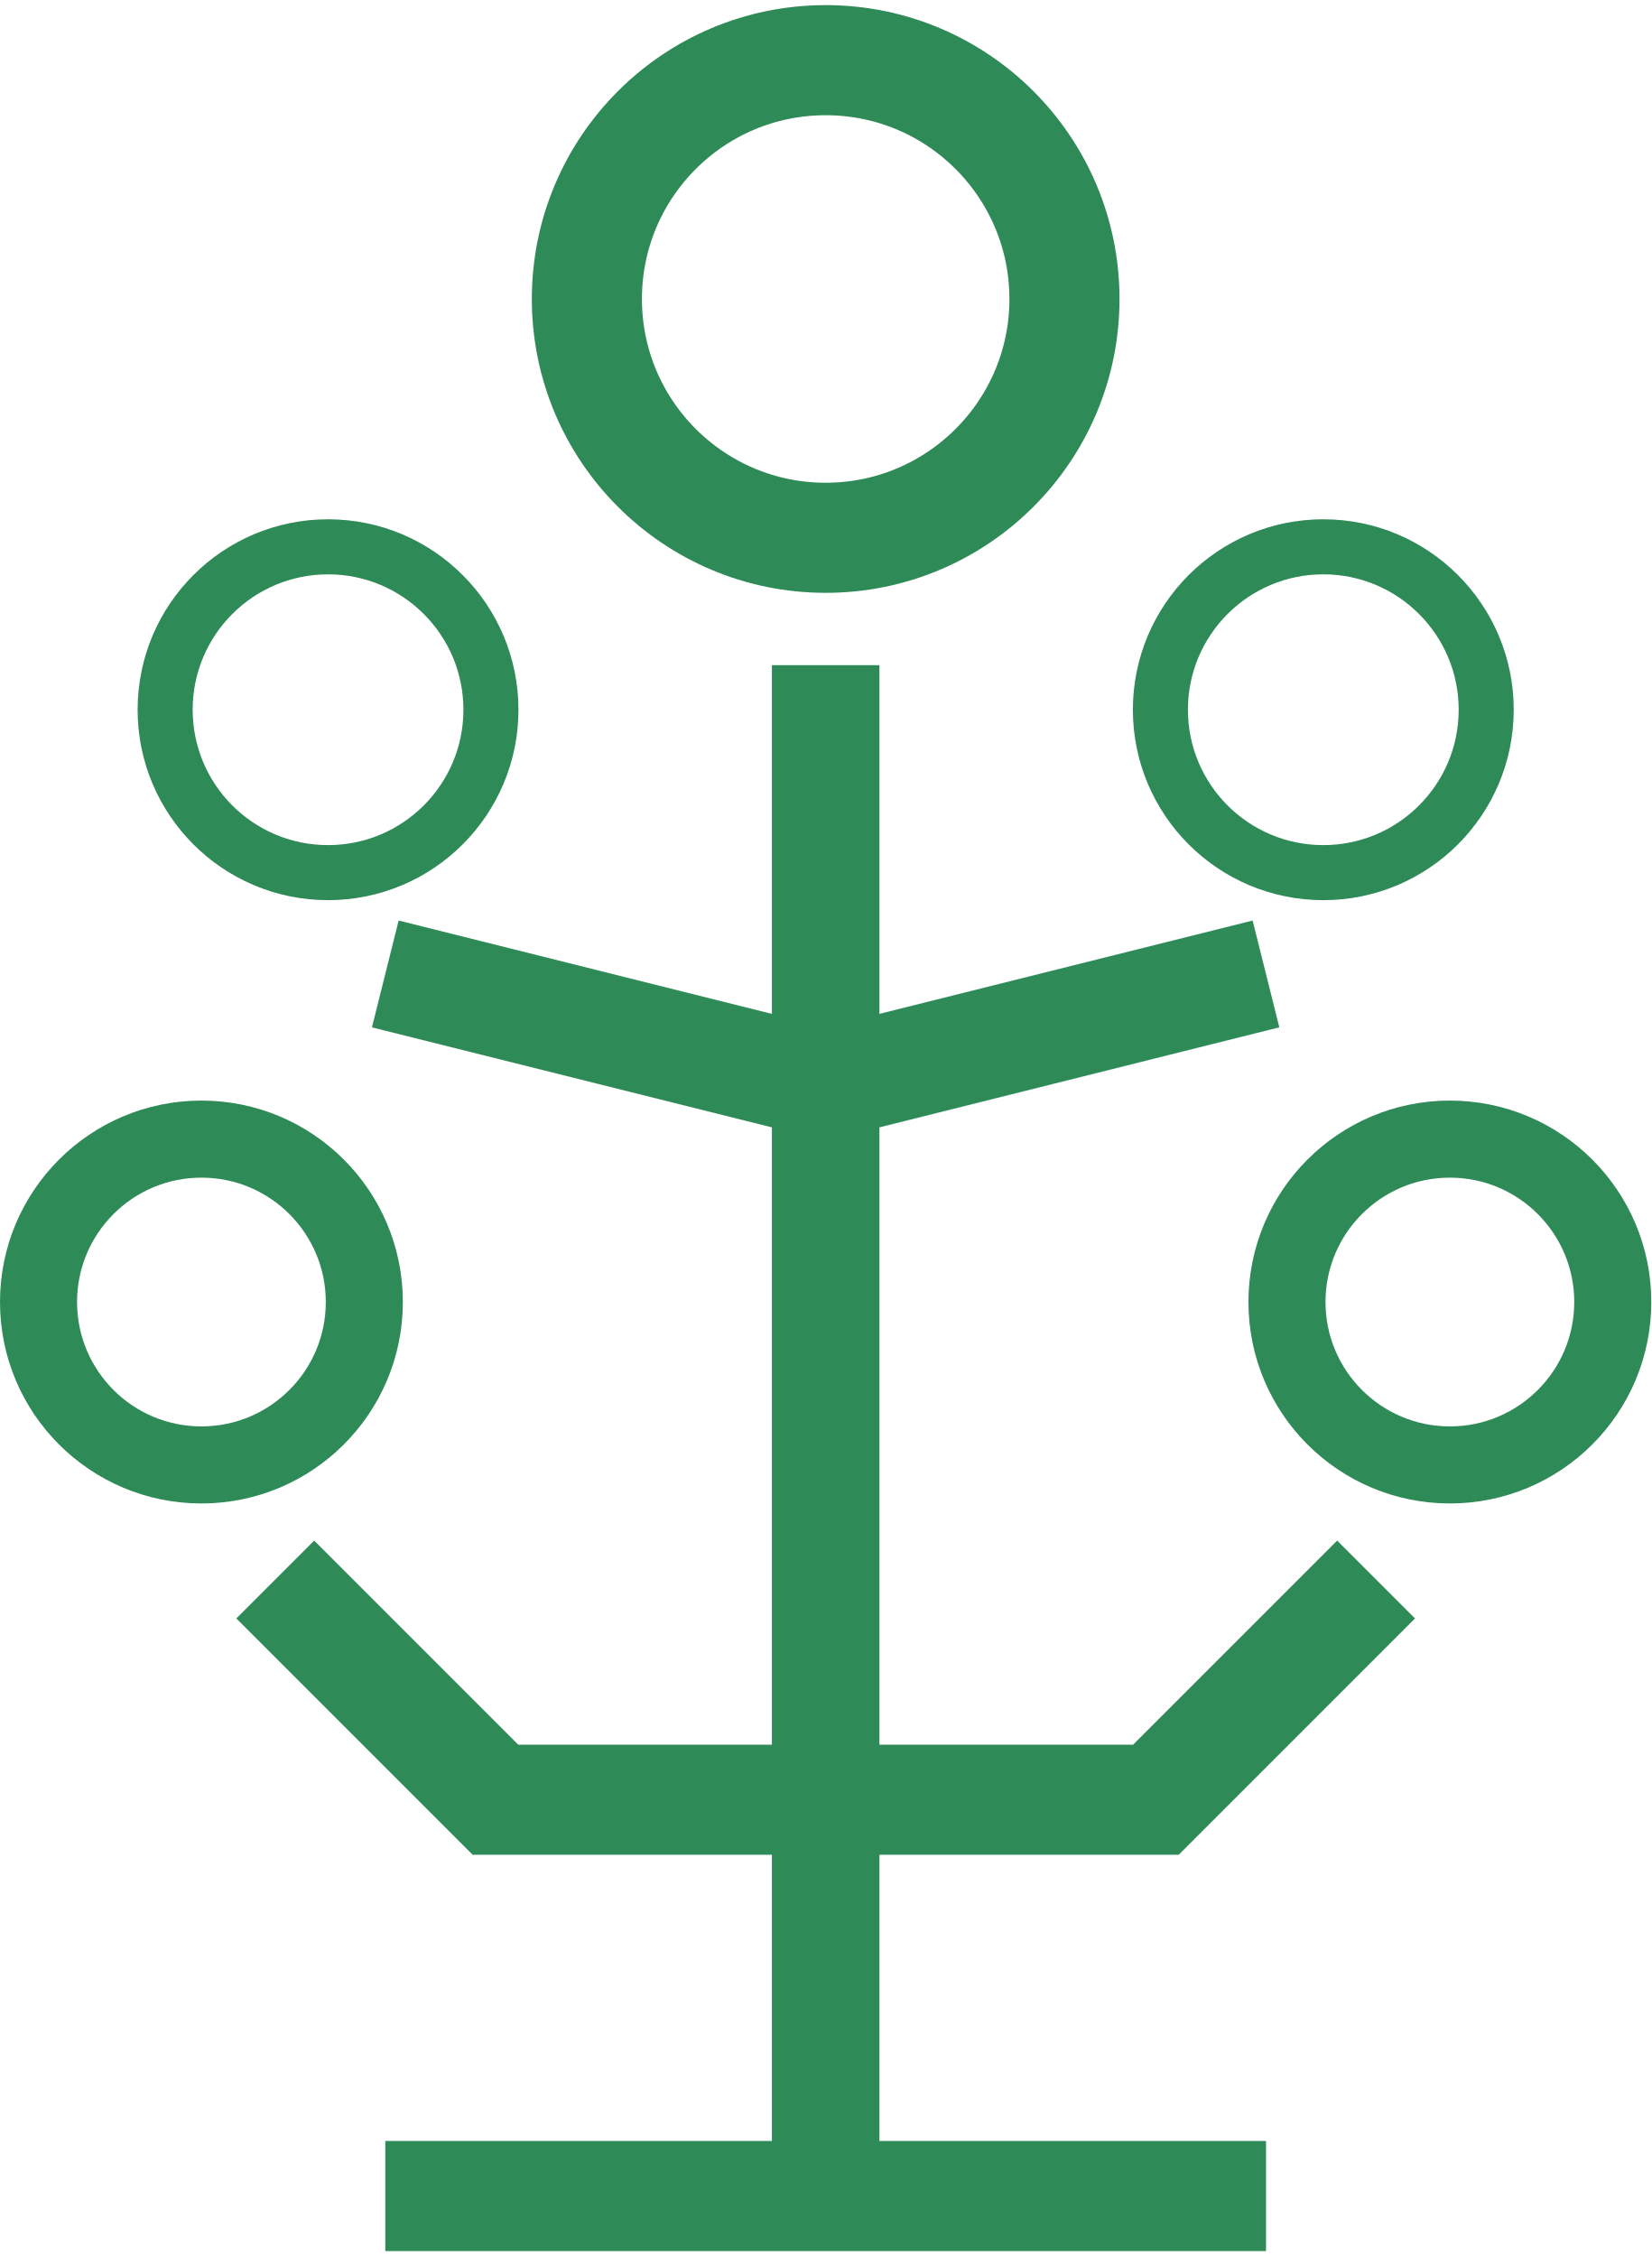
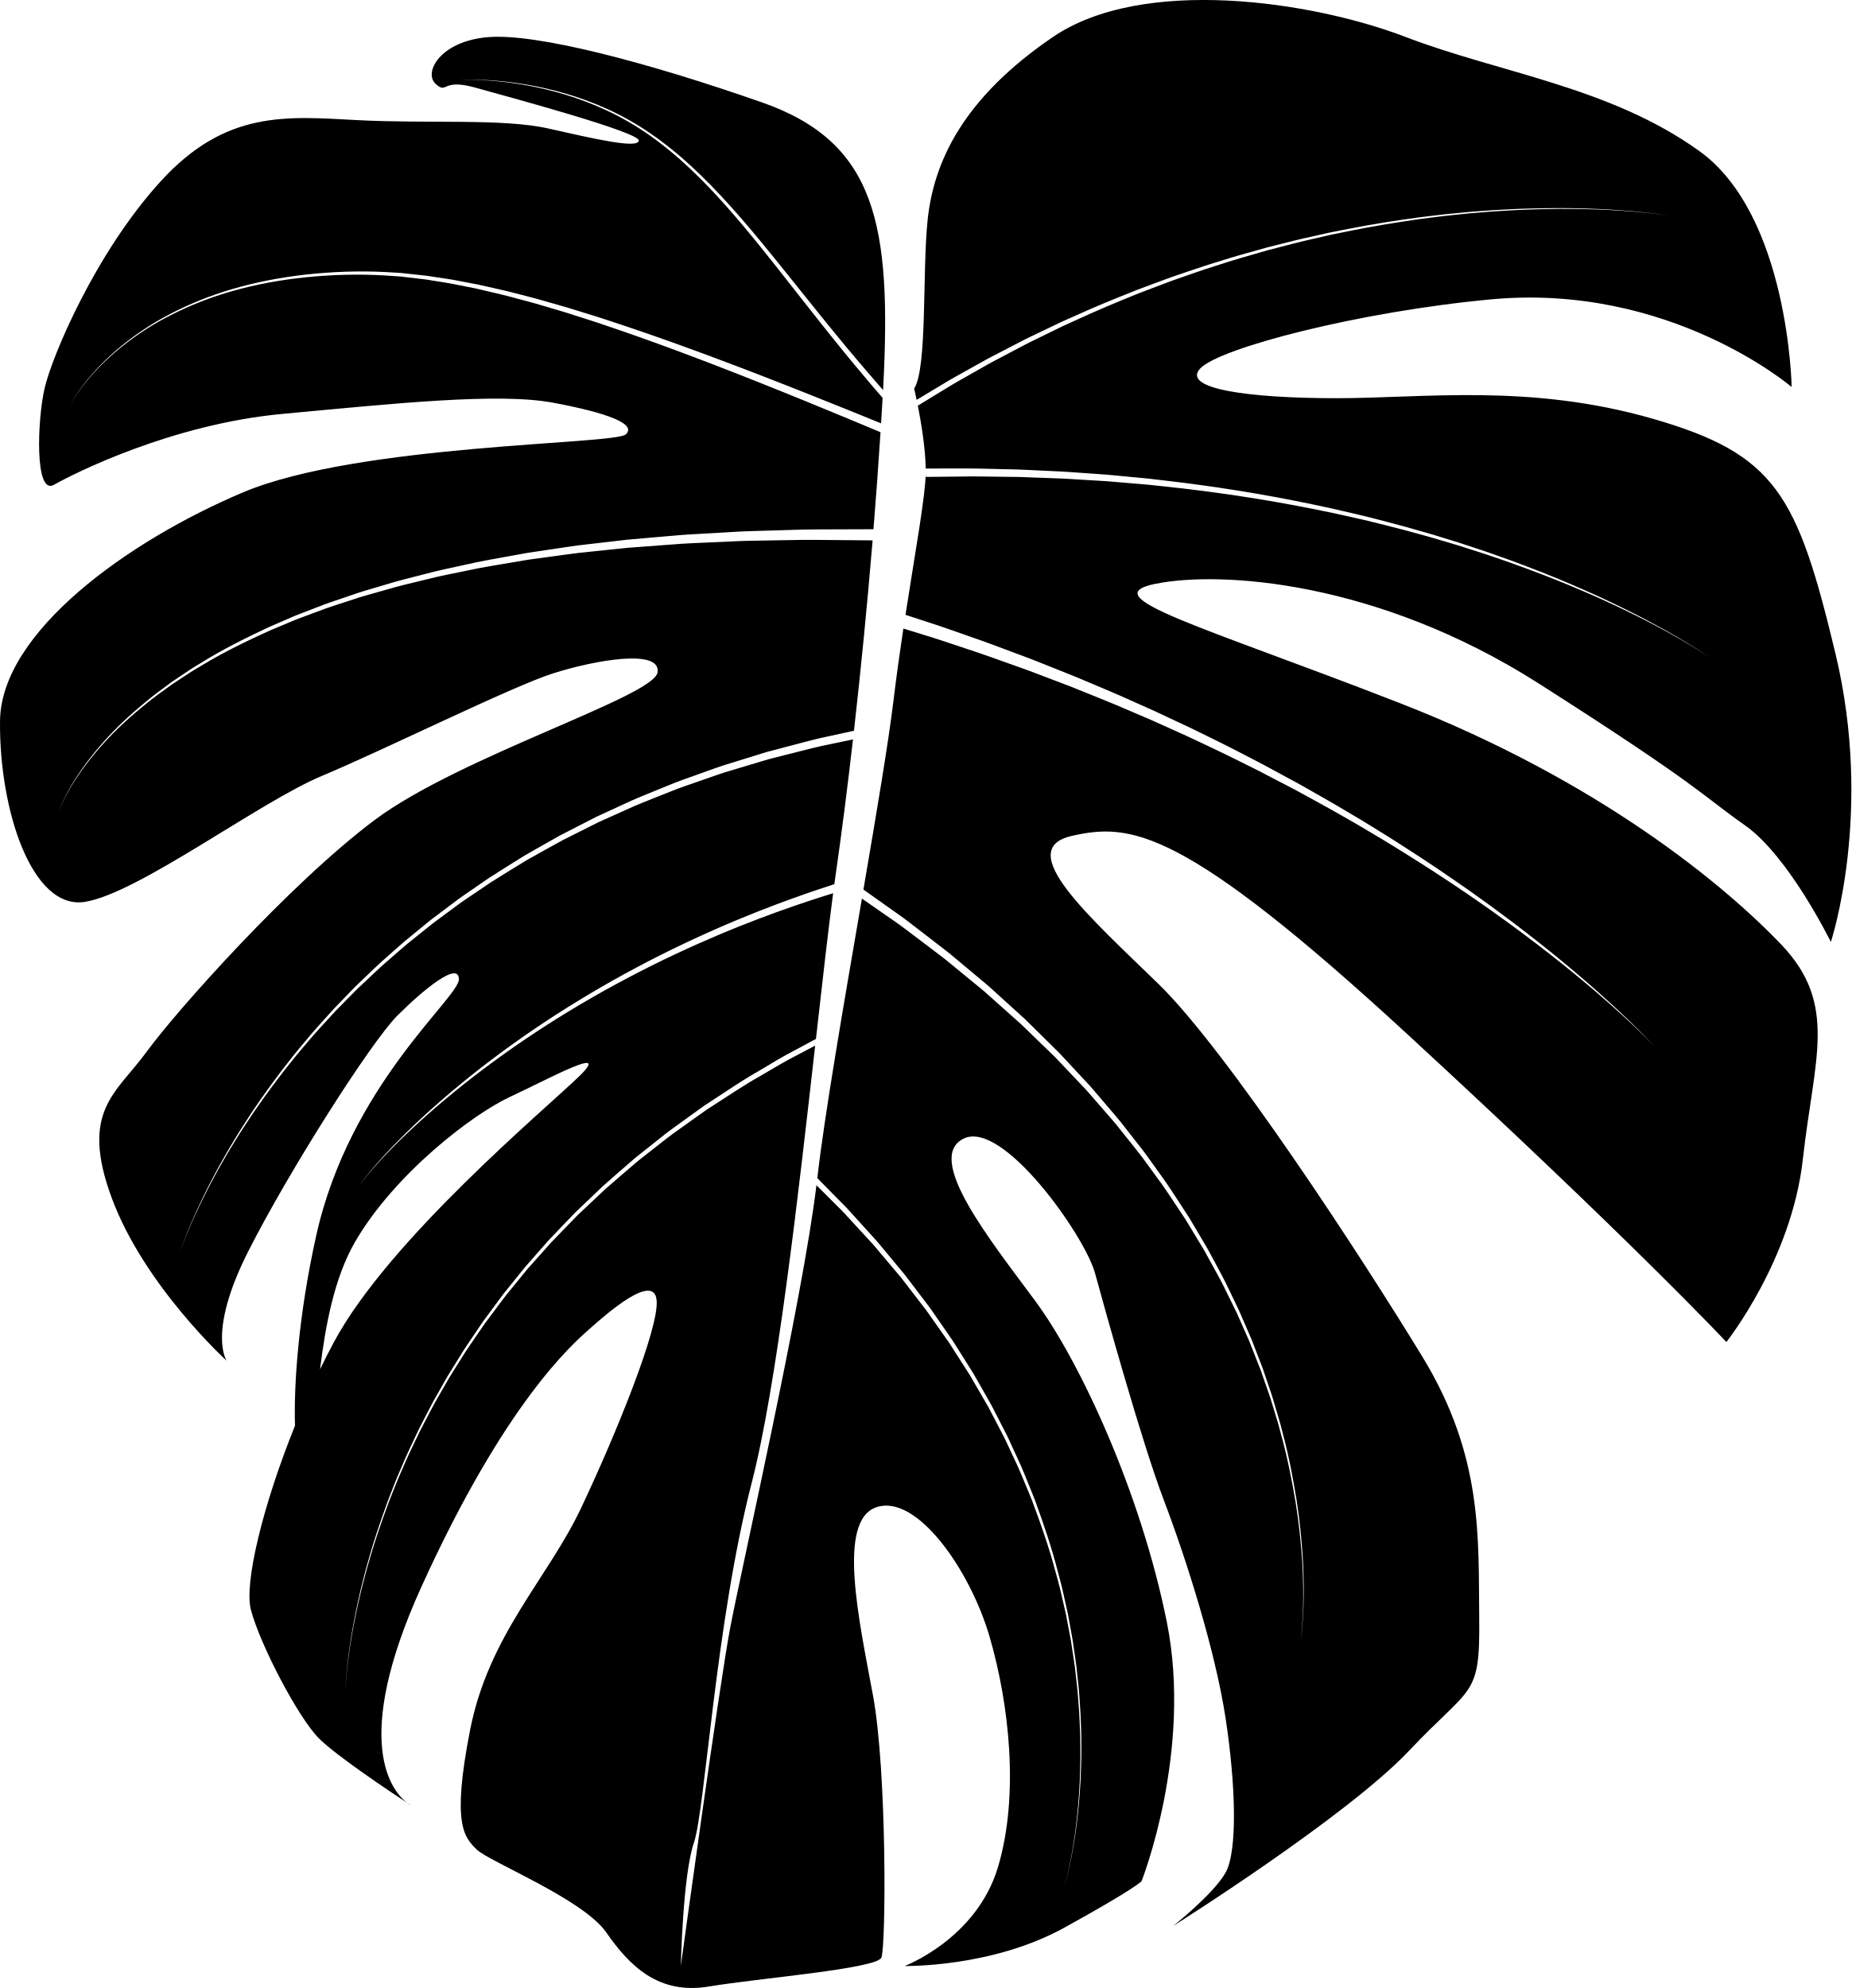
- <svg xmlns="http://www.w3.org/2000/svg" width="150" height="205" version="1.1" viewBox="0 0 39.688 54.24">
-   <g fill="none" stroke="#2e8b57">
+ <svg xmlns="http://www.w3.org/2000/svg" id="Layer_2" data-name="Layer 2" viewBox="0 0 957.67 1028.33">
+   <g id="_Layer_" data-name="&amp;lt;Layer&amp;gt;">
    <g>
-       <circle cx="34.846" cy="31.29" r="3.915" stroke-width="1.852" />
-       <circle cx="4.841" cy="31.29" r="3.915" stroke-width="1.852" />
-       <path d="m9.26 52.775h21.167" stroke-width="2.646" />
+       <path d="M210.5,932.5c1.37,1.07,2.27,1.49,2.27,1.49,0,0-.84-.54-2.27-1.49Z" />
+       <path d="M597.76,301.99c32.81-6.75,114.34-1.93,198.29,51.62,83.95,53.55,83.95,57.41,106.62,73.33,22.67,15.92,44.38,60.31,44.38,60.31,0,0,22.19-66.58,2.41-149.08-19.78-82.5-30.88-103.24-94.56-121.58-63.68-18.33-118.2-10.61-163.55-10.61s-80.57-4.82-70.44-15.44c10.13-10.61,82.22-29.38,150.52-35.7,92.51-8.56,155.35,45.35,155.35,45.35,0,0-1.45-88.77-47.76-122.06-46.31-33.29-103.25-40.36-151.97-59.02-48.73-18.66-136.05-31.52-182.36,0-46.31,31.52-61.7,64.33-64.86,94.72-2.82,27.13-.06,76.53-6.98,87.17h.03s.53,2.24,1.27,5.84c2.4-1.44,6.88-4.14,13.1-7.87,4.76-2.97,10.81-6.18,17.63-10.03,1.71-.96,3.48-1.94,5.29-2.96,1.82-1.01,3.74-1.96,5.68-2.98,3.9-2.02,8-4.15,12.28-6.37,4.28-2.22,8.85-4.29,13.52-6.57,2.34-1.12,4.72-2.27,7.14-3.43,2.45-1.09,4.94-2.2,7.46-3.32,10.05-4.58,20.83-8.98,32.03-13.4,5.65-2.09,11.36-4.29,17.19-6.39,5.87-1.98,11.78-4.07,17.79-6.03,6.05-1.84,12.1-3.83,18.25-5.59,3.08-.86,6.16-1.73,9.25-2.59l4.63-1.3,4.67-1.18c6.23-1.55,12.44-3.19,18.7-4.51,3.12-.7,6.24-1.39,9.34-2.08,3.12-.61,6.23-1.22,9.33-1.83,12.4-2.46,24.7-4.35,36.62-5.97,5.98-.69,11.84-1.51,17.61-2.01,2.88-.28,5.73-.55,8.55-.82,2.82-.21,5.61-.42,8.36-.62,2.75-.23,5.46-.37,8.14-.51,2.68-.14,5.31-.27,7.9-.4,5.19-.15,10.19-.37,15.01-.38,9.62-.16,18.45.06,26.26.37,7.81.3,14.61.85,20.2,1.34,11.18,1.05,17.5,2.21,17.5,2.21,0,0-6.33-1.11-17.51-2.08-5.59-.45-12.39-.95-20.2-1.2-7.81-.25-16.62-.41-26.24-.18-4.81.04-9.81.3-14.99.48-2.59.15-5.22.3-7.89.46-2.67.15-5.38.32-8.13.56-2.74.22-5.53.45-8.34.68-2.81.29-5.66.58-8.53.88-5.76.54-11.61,1.39-17.57,2.13-11.89,1.7-24.16,3.67-36.52,6.21-3.09.63-6.19,1.26-9.3,1.89-3.09.71-6.2,1.43-9.3,2.15-6.24,1.36-12.42,3.04-18.63,4.63l-4.65,1.21-4.61,1.33c-3.08.88-6.15,1.77-9.21,2.65-6.12,1.8-12.15,3.82-18.17,5.7-5.98,1.99-11.87,4.12-17.7,6.14-5.8,2.13-11.48,4.36-17.1,6.49-11.14,4.49-21.85,8.95-31.83,13.59-2.51,1.14-4.98,2.26-7.41,3.36-2.4,1.17-4.77,2.33-7.09,3.47-4.64,2.3-9.18,4.4-13.42,6.64-4.25,2.24-8.32,4.39-12.19,6.43-1.93,1.03-3.84,1.99-5.64,3.01-1.8,1.02-3.55,2.02-5.24,2.98-6.76,3.89-12.73,7.1-17.48,10.11-7.05,4.3-11.87,7.24-13.92,8.5,1.69,8.58,3.92,21.84,4.07,32.51.08,0,6.67,0,18.15-.02,5.77-.08,12.81.15,20.88.33,4.03.13,8.33.11,12.85.38,4.52.21,9.27.44,14.22.67,4.96.18,10.11.58,15.45.96,2.67.19,5.38.38,8.14.58,2.75.18,5.55.4,8.38.69,5.66.54,11.47,1.09,17.41,1.66,5.92.7,11.98,1.42,18.14,2.15,12.3,1.6,24.98,3.44,37.81,5.67,12.83,2.2,25.8,4.78,38.72,7.62,6.46,1.42,12.87,3.02,19.28,4.52,6.37,1.68,12.73,3.26,19,5.01,6.25,1.8,12.49,3.48,18.57,5.41,3.05.94,6.07,1.87,9.08,2.8,2.99.99,5.95,1.97,8.89,2.94,5.9,1.89,11.61,4.03,17.24,6,5.58,2.1,11.06,4.1,16.33,6.22,10.58,4.14,20.41,8.45,29.44,12.53,8.99,4.18,17.15,8.17,24.27,11.92,7.11,3.76,13.25,7.18,18.21,10.14,9.95,5.89,15.3,9.77,15.3,9.77,0,0-5.39-3.83-15.39-9.61-4.99-2.9-11.15-6.26-18.3-9.94-7.16-3.67-15.35-7.58-24.37-11.66-9.06-3.98-18.93-8.19-29.53-12.21-5.28-2.06-10.77-4-16.36-6.04-5.64-1.9-11.36-3.98-17.27-5.81-2.95-.94-5.91-1.89-8.91-2.85-3.01-.89-6.04-1.79-9.09-2.7-6.08-1.87-12.32-3.47-18.58-5.21-6.27-1.68-12.64-3.2-19-4.81-6.41-1.43-12.83-2.96-19.28-4.31-12.91-2.7-25.87-5.14-38.68-7.2-12.81-2.09-25.47-3.79-37.74-5.26-6.15-.66-12.19-1.32-18.1-1.96-5.93-.5-11.73-.99-17.37-1.47-2.82-.26-5.61-.45-8.35-.6-2.75-.17-5.45-.33-8.11-.49-5.32-.32-10.46-.67-15.4-.8-4.94-.18-9.67-.36-14.17-.52-4.5-.22-8.77-.16-12.78-.24-8.02-.1-15.01-.25-20.79-.11-11.55.13-18.16.2-18.16.2v-2.17c-.19,12.27-5.29,39.94-10.48,73.5,3.08,1.01,7.22,2.36,12.31,4.02,5.95,1.87,13.13,4.48,21.38,7.35,8.28,2.81,17.46,6.35,27.53,10.1,5.05,1.83,10.21,4,15.59,6.11,5.37,2.15,10.96,4.31,16.6,6.75,5.66,2.41,11.5,4.81,17.42,7.4,5.9,2.63,11.92,5.32,18.05,8.06,6.07,2.85,12.25,5.75,18.5,8.68,6.23,2.98,12.46,6.14,18.78,9.24,6.3,3.16,12.56,6.49,18.9,9.76,6.27,3.39,12.56,6.8,18.85,10.21,6.21,3.55,12.46,7.03,18.61,10.62,6.11,3.67,12.28,7.17,18.24,10.92,3,1.85,5.98,3.69,8.95,5.52,2.96,1.84,5.86,3.75,8.77,5.6,5.83,3.69,11.48,7.49,17.06,11.21,5.58,3.72,10.96,7.53,16.26,11.2,5.23,3.78,10.4,7.39,15.31,11.09,9.91,7.26,19.03,14.46,27.39,21.16,8.33,6.75,15.81,13.12,22.35,18.86,6.51,5.78,12.1,10.92,16.61,15.25,9.02,8.65,13.8,13.97,13.8,13.97,0,0-4.86-5.24-14.02-13.75-4.57-4.25-10.24-9.3-16.83-14.97-6.63-5.63-14.2-11.88-22.62-18.48-8.46-6.56-17.67-13.6-27.68-20.69-4.95-3.62-10.17-7.13-15.45-10.82-5.35-3.58-10.78-7.29-16.4-10.91-5.62-3.63-11.32-7.33-17.19-10.92-2.93-1.8-5.85-3.66-8.84-5.45-2.99-1.78-5.99-3.57-9.01-5.37-6-3.65-12.21-7.04-18.35-10.6-6.19-3.49-12.47-6.85-18.71-10.29-6.32-3.3-12.64-6.59-18.94-9.87-6.36-3.15-12.66-6.37-18.98-9.42-6.35-2.99-12.6-6.04-18.85-8.91-6.27-2.82-12.46-5.61-18.55-8.35-6.14-2.62-12.18-5.21-18.09-7.73-5.93-2.48-11.78-4.78-17.45-7.09-5.66-2.34-11.25-4.4-16.63-6.46-5.4-2.02-10.56-4.09-15.61-5.83-10.07-3.57-19.27-6.95-27.51-9.61-8.23-2.72-15.35-5.19-21.36-6.97-4.54-1.4-8.33-2.58-11.29-3.5-1.79,11.87-3.56,24.37-5.09,37.09-2.6,21.64-8.79,58.35-15.58,97.93,2.72,1.93,7.54,5.35,14.11,10.01,2.63,1.91,5.62,3.9,8.74,6.29,3.12,2.4,6.48,4.99,10.09,7.76,3.59,2.78,7.42,5.73,11.45,8.85,3.91,3.26,8.02,6.7,12.3,10.28,2.14,1.79,4.33,3.62,6.56,5.48,2.25,1.85,4.37,3.91,6.62,5.91,4.46,4.04,9.07,8.23,13.8,12.53,4.56,4.49,9.24,9.11,14.02,13.83,1.2,1.18,2.4,2.37,3.6,3.56,1.16,1.24,2.32,2.49,3.49,3.74,2.34,2.51,4.69,5.04,7.07,7.59,1.19,1.28,2.39,2.56,3.58,3.84,1.21,1.27,2.4,2.58,3.53,3.94,2.3,2.69,4.62,5.41,6.96,8.14,2.31,2.75,4.72,5.44,7,8.27,2.24,2.86,4.49,5.73,6.75,8.62,2.24,2.9,4.58,5.74,6.75,8.73,2.15,3,4.3,6.01,6.46,9.02,4.43,5.95,8.39,12.26,12.47,18.48l3.05,4.67,2.84,4.8c1.9,3.2,3.79,6.39,5.67,9.58.97,1.58,1.85,3.21,2.71,4.84l2.62,4.88c1.71,3.26,3.53,6.46,5.15,9.75,1.59,3.3,3.17,6.58,4.75,9.85.78,1.64,1.59,3.26,2.34,4.9.72,1.66,1.43,3.31,2.14,4.96,1.42,3.29,2.84,6.57,4.24,9.82,1.27,3.31,2.53,6.59,3.79,9.84.62,1.63,1.25,3.25,1.87,4.86.56,1.64,1.11,3.27,1.67,4.88,1.1,3.24,2.19,6.46,3.26,9.63.95,3.22,1.9,6.4,2.83,9.54.46,1.57.92,3.13,1.38,4.69.4,1.57.79,3.13,1.19,4.68,3.33,12.34,5.52,24.24,7.29,35.24,1.72,11.02,2.61,21.21,3.18,30.24.49,9.04.5,16.94.33,23.44-.22,6.49-.64,11.58-1.01,15.05-.39,3.46-.7,5.29-.7,5.29,0,0,.3-1.83.66-5.29.33-3.47.7-8.56.87-15.05.1-6.49.03-14.39-.54-23.41-.66-9.01-1.64-19.18-3.45-30.16-1.87-10.96-4.16-22.81-7.59-35.09-.41-1.54-.81-3.09-1.22-4.65-.47-1.55-.94-3.1-1.42-4.67-.96-3.12-1.93-6.29-2.9-9.48-1.1-3.16-2.21-6.35-3.34-9.57-.56-1.61-1.14-3.23-1.7-4.85-.63-1.6-1.27-3.21-1.91-4.83-1.28-3.23-2.56-6.49-3.86-9.77-1.43-3.23-2.87-6.48-4.31-9.75-.72-1.63-1.45-3.27-2.18-4.91-.77-1.63-1.59-3.23-2.38-4.86-1.6-3.24-3.21-6.5-4.82-9.77-1.64-3.26-3.48-6.42-5.22-9.66l-2.65-4.84c-.87-1.62-1.76-3.24-2.74-4.8-1.91-3.16-3.82-6.32-5.74-9.49l-2.87-4.75-3.08-4.63c-4.11-6.16-8.11-12.4-12.57-18.28-2.17-2.98-4.34-5.96-6.51-8.92-2.18-2.95-4.54-5.75-6.79-8.62-2.27-2.85-4.54-5.69-6.79-8.51-2.29-2.8-4.71-5.45-7.04-8.17-2.34-2.69-4.68-5.37-6.99-8.03-1.14-1.35-2.33-2.63-3.55-3.89-1.2-1.27-2.4-2.53-3.6-3.79-2.39-2.52-4.76-5.01-7.11-7.49-1.17-1.23-2.34-2.47-3.5-3.69-1.21-1.18-2.42-2.34-3.62-3.5-4.8-4.65-9.49-9.19-14.07-13.62-4.75-4.23-9.37-8.35-13.84-12.33-2.25-1.97-4.39-4-6.63-5.82-2.24-1.83-4.43-3.63-6.57-5.39-4.29-3.52-8.41-6.9-12.32-10.11-4.03-3.05-7.85-5.95-11.44-8.68-3.59-2.72-6.96-5.26-10.07-7.61-3.12-2.34-6.14-4.32-8.79-6.2-5.43-3.78-9.66-6.73-12.52-8.71-9.26,53.91-19.41,112.21-23.07,144.62,1.97,2,5.62,5.7,10.66,10.8,1.94,2.02,4.2,4.12,6.43,6.68,2.27,2.51,4.73,5.22,7.36,8.11,1.31,1.45,2.67,2.94,4.06,4.48,1.4,1.53,2.84,3.11,4.21,4.82,2.8,3.37,5.75,6.91,8.82,10.61,1.51,1.87,3.16,3.69,4.65,5.7,1.51,1.99,3.06,4.02,4.62,6.08,1.57,2.06,3.16,4.16,4.78,6.29.81,1.06,1.63,2.14,2.45,3.22.8,1.1,1.56,2.23,2.35,3.36,3.14,4.53,6.36,9.18,9.65,13.93,3.08,4.89,6.23,9.89,9.44,14.98.82,1.26,1.59,2.56,2.32,3.88.75,1.32,1.5,2.64,2.26,3.96,1.51,2.65,3.03,5.32,4.56,8.01,1.58,2.66,2.93,5.47,4.37,8.24,1.43,2.78,2.86,5.58,4.3,8.38,1.5,2.78,2.7,5.71,4.06,8.58,1.32,2.88,2.65,5.78,3.98,8.68,1.3,2.91,2.43,5.9,3.66,8.86,1.19,2.97,2.45,5.92,3.58,8.91,4.4,12.03,8.54,24.16,11.69,36.38.79,3.05,1.66,6.07,2.38,9.11.68,3.05,1.36,6.08,2.03,9.1.33,1.51.69,3,.99,4.51.28,1.51.55,3.01.82,4.51.54,3,1.09,5.98,1.62,8.93.43,2.97.85,5.92,1.27,8.83.21,1.46.41,2.91.62,4.36.15,1.45.31,2.89.46,4.33.3,2.87.6,5.71.89,8.52.2,2.82.39,5.6.58,8.34.22,2.74.33,5.45.4,8.12.08,2.67.22,5.3.25,7.88,0,5.18.08,10.18-.14,14.97-.24,9.59-.98,18.37-1.85,26.12-.84,7.75-2,14.45-3.01,19.96-2.11,11-4.08,17.1-4.08,17.1,0,0,1.93-6.11,3.96-17.12.98-5.51,2.09-12.21,2.87-19.96.82-7.74,1.5-16.51,1.66-26.1.18-4.79.06-9.78.03-14.94-.05-2.58-.2-5.21-.3-7.87-.1-2.66-.22-5.37-.46-8.1-.21-2.73-.42-5.51-.64-8.32-.31-2.8-.63-5.63-.95-8.49-.16-1.43-.32-2.87-.49-4.32-.22-1.44-.43-2.89-.65-4.34-.44-2.91-.88-5.84-1.33-8.8-.56-2.94-1.11-5.91-1.68-8.89-.28-1.5-.57-2.99-.85-4.5-.3-1.5-.68-2.99-1.02-4.49-.69-3-1.39-6.02-2.09-9.06-.73-3.03-1.62-6.03-2.43-9.06-3.23-12.15-7.44-24.21-11.91-36.17-1.15-2.97-2.43-5.9-3.64-8.85-1.24-2.93-2.39-5.9-3.71-8.8-1.35-2.88-2.69-5.75-4.03-8.62-1.37-2.85-2.59-5.76-4.1-8.52-1.45-2.78-2.9-5.56-4.34-8.32-1.46-2.75-2.81-5.54-4.41-8.17-1.54-2.66-3.08-5.31-4.6-7.94-.76-1.31-1.52-2.62-2.28-3.93-.74-1.31-1.51-2.6-2.34-3.85-3.22-5.04-6.39-9.99-9.5-14.84-3.31-4.71-6.55-9.31-9.71-13.79-.79-1.12-1.56-2.24-2.36-3.33-.83-1.07-1.65-2.13-2.46-3.19-1.63-2.11-3.23-4.18-4.8-6.23-1.58-2.04-3.12-4.05-4.64-6.02-1.5-1.98-3.15-3.79-4.67-5.64-3.08-3.66-6.04-7.16-8.85-10.5-1.38-1.69-2.82-3.25-4.22-4.76-1.4-1.52-2.75-2.99-4.07-4.42-2.63-2.86-5.09-5.53-7.36-8-2.22-2.51-4.52-4.62-6.47-6.62-3.91-3.91-6.99-6.99-9.11-9.1-6.97,58.42-38.86,198.72-44.56,228.65-5.79,30.39-25.57,175.13-25.57,175.13,0,0,.97-46.8,6.75-63.68,5.79-16.88,11.1-113.37,29.91-186.22,12.91-49.98,24-147.9,32.81-226.1-2.65,1.4-6.06,3.2-10.13,5.35-5.41,2.7-11.62,6.51-18.85,10.72-7.31,4.07-15.15,9.36-23.83,14.94-1.08.7-2.17,1.41-3.28,2.12-1.09.74-2.16,1.53-3.25,2.3-2.18,1.56-4.41,3.14-6.67,4.76-4.52,3.23-9.26,6.5-13.84,10.23-2.33,1.82-4.68,3.67-7.07,5.54-2.37,1.89-4.85,3.71-7.16,5.78-4.69,4.05-9.54,8.14-14.38,12.4-4.69,4.42-9.47,8.91-14.3,13.46-4.61,4.77-9.34,9.54-14,14.44-2.25,2.53-4.51,5.06-6.78,7.61l-3.41,3.82-1.71,1.91-1.63,1.99c-2.17,2.65-4.34,5.31-6.51,7.97l-3.26,3.99-3.1,4.12-6.18,8.26-1.54,2.06-1.46,2.12-2.91,4.24c-1.92,2.83-3.9,5.62-5.77,8.48-1.81,2.89-3.62,5.77-5.42,8.63-.9,1.44-1.8,2.87-2.69,4.29-.84,1.46-1.68,2.92-2.52,4.37-1.67,2.91-3.34,5.81-4.99,8.69-1.61,2.9-3.09,5.85-4.63,8.74-1.52,2.9-3.07,5.76-4.42,8.7-1.39,2.91-2.78,5.8-4.15,8.65-1.37,2.86-2.55,5.77-3.81,8.61-2.57,5.66-4.7,11.35-6.9,16.84-4.11,11.09-7.76,21.68-10.51,31.64-.36,1.24-.72,2.47-1.07,3.68-.32,1.22-.63,2.43-.94,3.63-.62,2.39-1.22,4.73-1.81,7.01-1.04,4.59-2.11,8.93-2.9,13.05-1.72,8.22-2.83,15.46-3.64,21.43-.83,5.97-1.2,10.7-1.46,13.92-.23,3.22-.26,4.94-.26,4.94,0,0,.02-1.72.23-4.95.24-3.22.58-7.95,1.37-13.93.77-5.98,1.84-13.23,3.5-21.46.76-4.13,1.8-8.48,2.81-13.08.57-2.29,1.16-4.63,1.76-7.03.3-1.2.61-2.41.92-3.64.34-1.22.69-2.45,1.05-3.69,2.69-9.99,6.27-20.61,10.32-31.75,2.17-5.51,4.26-11.24,6.8-16.92,1.25-2.85,2.42-5.77,3.77-8.65,1.35-2.88,2.72-5.77,4.1-8.7,1.33-2.95,2.87-5.82,4.37-8.75,1.52-2.91,3-5.87,4.59-8.8,1.64-2.9,3.29-5.81,4.95-8.74.83-1.46,1.66-2.93,2.5-4.4.89-1.44,1.78-2.88,2.68-4.32,1.79-2.89,3.58-5.79,5.38-8.7,1.85-2.88,3.82-5.69,5.73-8.54l2.89-4.28,1.45-2.14,1.53-2.08,6.15-8.33,3.09-4.16,3.25-4.03c2.16-2.68,4.33-5.37,6.48-8.04l1.62-2,1.7-1.93,3.39-3.86c2.26-2.57,4.51-5.13,6.76-7.68,4.65-4.96,9.36-9.78,13.97-14.59,4.82-4.6,9.58-9.14,14.27-13.61,4.82-4.31,9.67-8.45,14.36-12.55,2.31-2.09,4.78-3.94,7.15-5.85,2.38-1.89,4.74-3.76,7.06-5.61,4.58-3.78,9.31-7.09,13.84-10.37,2.26-1.64,4.49-3.24,6.67-4.82,1.1-.78,2.17-1.58,3.25-2.33,1.1-.73,2.2-1.44,3.28-2.15,8.67-5.66,16.52-11.03,23.86-15.18,7.26-4.28,13.51-8.17,18.88-10.9,5.01-2.69,8.99-4.82,11.82-6.34,3.3-29.29,6.27-55.62,8.89-75.38-1.75.54-3.85,1.19-6.26,1.97-3.88,1.23-8.59,2.79-13.96,4.64-5.37,1.84-11.4,4.02-17.95,6.5-6.53,2.5-13.59,5.26-20.97,8.4-7.38,3.12-15.12,6.55-23.03,10.28-15.83,7.45-32.38,16.13-48.45,25.64-16.09,9.48-31.67,19.81-45.78,30.19-14.11,10.38-26.74,20.8-37.12,30.22-10.39,9.42-18.54,17.81-23.95,23.95-2.71,3.07-4.73,5.56-6.03,7.33-1.32,1.75-1.84,2.83-1.71,2.86-.13-.03.38-1.12,1.67-2.89,1.28-1.79,3.27-4.31,5.93-7.42,5.32-6.22,13.36-14.74,23.63-24.33,10.26-9.59,22.76-20.22,36.75-30.83,13.99-10.61,29.48-21.2,45.49-30.95,15.99-9.77,32.48-18.74,48.28-26.45,7.9-3.86,15.62-7.42,22.99-10.66,7.37-3.26,14.43-6.14,20.96-8.75,6.54-2.58,12.58-4.87,17.96-6.8,5.38-1.94,10.08-3.58,13.99-4.88,3.39-1.15,6.14-2.03,8.18-2.69.24-1.71.47-3.38.7-4.98,3-20.81,6.04-44.5,8.95-69.9-3.04.63-6.87,1.43-11.41,2.38-6.29,1.17-13.7,3.18-22.27,5.33-2.14.54-4.35,1.1-6.62,1.68-1.13.3-2.29.56-3.46.89-1.16.35-2.33.7-3.52,1.05-4.75,1.42-9.75,2.92-14.96,4.48-5.25,1.46-10.56,3.46-16.11,5.36-5.53,1.97-11.32,3.79-17.08,6.21-5.78,2.34-11.79,4.59-17.81,7.17-5.98,2.68-12.08,5.42-18.29,8.21-6.08,3.05-12.27,6.15-18.53,9.3-6.16,3.33-12.32,6.85-18.57,10.31-6.1,3.72-12.25,7.48-18.37,11.33-3,2.03-6,4.05-9.01,6.09-2.99,2.05-6.07,4-8.95,6.21l-8.76,6.47c-1.45,1.09-2.94,2.12-4.35,3.26l-4.23,3.4c-2.82,2.27-5.64,4.53-8.45,6.78-2.75,2.32-5.43,4.71-8.14,7.05-5.48,4.61-10.55,9.58-15.67,14.36l-1.91,1.8-1.84,1.86c-1.22,1.24-2.44,2.48-3.66,3.71-2.4,2.49-4.89,4.86-7.18,7.39-4.59,5.04-9.2,9.91-13.38,14.97-2.11,2.52-4.28,4.92-6.27,7.44-2,2.51-3.97,4.99-5.91,7.43-7.64,9.89-14.55,19.49-20.43,28.69-3.04,4.53-5.67,9.06-8.29,13.28-2.46,4.32-4.89,8.37-6.94,12.3-4.27,7.78-7.6,14.76-10.26,20.55-2.65,5.79-4.48,10.45-5.72,13.63-1.21,3.19-1.77,4.92-1.77,4.92,0,0,.54-1.74,1.72-4.94,1.21-3.19,3-7.87,5.6-13.69,2.6-5.81,5.87-12.84,10.07-20.66,2.02-3.96,4.42-8.03,6.84-12.38,2.58-4.26,5.17-8.82,8.17-13.39,5.8-9.27,12.64-18.95,20.2-28.94,1.93-2.47,3.88-4.97,5.86-7.5,1.97-2.54,4.12-4.98,6.22-7.52,4.14-5.11,8.73-10.04,13.28-15.14,2.27-2.56,4.74-4.96,7.13-7.48,1.21-1.25,2.42-2.5,3.63-3.76l1.83-1.89,1.9-1.82c5.1-4.85,10.14-9.89,15.6-14.57,2.69-2.37,5.36-4.8,8.11-7.15,2.8-2.29,5.6-4.59,8.42-6.89l4.22-3.46c1.4-1.16,2.89-2.21,4.34-3.32l8.74-6.58c2.88-2.25,5.94-4.23,8.93-6.33,3-2.07,6-4.14,8.99-6.2,6.12-3.93,12.26-7.77,18.37-11.56,6.25-3.54,12.41-7.13,18.58-10.54,6.27-3.22,12.46-6.4,18.55-9.52,6.22-2.86,12.34-5.68,18.32-8.43,6.03-2.65,12.05-4.97,17.85-7.38,5.77-2.49,11.58-4.38,17.13-6.41,5.57-1.96,10.9-4.03,16.16-5.54,5.23-1.62,10.25-3.17,15.02-4.65,1.19-.37,2.37-.73,3.53-1.09,1.17-.34,2.33-.62,3.48-.93,2.29-.6,4.52-1.19,6.67-1.75,8.62-2.25,16.13-4.35,22.37-5.57,5.27-1.15,9.56-2.09,12.79-2.79,3.52-31.1,6.84-64.62,9.65-98.48-1.74-.02-8.65-.08-19.59-.17-6.37-.03-14.13-.22-22.97.02-4.43.08-9.14.16-14.1.24-4.96.09-10.19.13-15.63.43-5.45.24-11.12.5-17,.76-2.94.15-5.93.23-8.95.44-3.03.22-6.1.45-9.22.68-6.23.47-12.63.95-19.18,1.44-6.52.68-13.19,1.37-19.97,2.07-6.79.6-13.64,1.7-20.59,2.6-3.48.47-6.97.95-10.49,1.42-3.5.59-7.01,1.18-10.54,1.77-7.05,1.21-14.19,2.31-21.26,3.87-7.08,1.5-14.25,2.78-21.28,4.62-7.06,1.74-14.16,3.32-21.1,5.41-3.48.99-6.96,1.97-10.43,2.95-3.47.98-6.85,2.19-10.26,3.27-3.4,1.12-6.8,2.17-10.15,3.35-3.32,1.24-6.63,2.46-9.92,3.68-1.65.61-3.28,1.22-4.92,1.83-1.63.62-3.21,1.33-4.81,1.99-3.19,1.34-6.36,2.67-9.5,3.99-12.4,5.63-24.27,11.41-34.95,17.92-1.35.79-2.68,1.58-4.01,2.36-1.32.79-2.58,1.66-3.86,2.48-2.54,1.67-5.06,3.27-7.5,4.92-4.76,3.44-9.43,6.7-13.62,10.19-8.5,6.82-15.86,13.65-21.79,20.25-5.97,6.56-10.67,12.72-14.19,18.03-3.52,5.31-5.81,9.78-7.25,12.88-1.43,3.1-1.98,4.85-1.98,4.85,0,0,.52-1.75,1.92-4.87,1.4-3.11,3.64-7.61,7.1-12.98,3.46-5.36,8.09-11.6,14-18.25,5.87-6.69,13.16-13.64,21.61-20.59,4.17-3.56,8.81-6.88,13.55-10.4,2.42-1.69,4.94-3.33,7.46-5.03,1.27-.84,2.53-1.73,3.84-2.54,1.33-.8,2.66-1.61,4-2.42,10.65-6.67,22.5-12.63,34.89-18.44,3.14-1.36,6.31-2.74,9.5-4.13,1.6-.68,3.18-1.42,4.81-2.06,1.63-.63,3.27-1.26,4.92-1.9,3.29-1.27,6.6-2.54,9.92-3.83,3.35-1.22,6.76-2.32,10.16-3.49,3.41-1.13,6.8-2.38,10.27-3.42,3.47-1.03,6.95-2.06,10.44-3.1,6.95-2.19,14.06-3.86,21.13-5.7,7.05-1.93,14.23-3.31,21.33-4.91,7.09-1.66,14.24-2.85,21.31-4.15,3.54-.64,7.06-1.28,10.57-1.91,3.52-.52,7.03-1.04,10.52-1.56,6.98-.99,13.84-2.18,20.66-2.87,6.8-.79,13.49-1.57,20.04-2.33,6.57-.57,12.99-1.14,19.24-1.68,3.13-.27,6.21-.53,9.25-.79,3.04-.25,6.04-.37,8.98-.55,5.9-.34,11.59-.66,17.06-.98,5.47-.37,10.72-.48,15.71-.63,5-.15,9.73-.29,14.19-.42,8.92-.36,16.65-.26,23.02-.31,12.75-.05,20.04-.07,20.04-.07v.14c1.36-16.81,2.6-33.67,3.66-50.33-1.76-.73-7.93-3.3-17.56-7.32-5.77-2.37-12.77-5.25-20.8-8.56-8.02-3.32-17.13-6.93-27.05-10.9-4.95-2.01-10.16-3.98-15.52-6.08-5.37-2.1-10.92-4.25-16.66-6.38-11.45-4.34-23.58-8.76-36.19-13.12-6.32-2.14-12.72-4.4-19.28-6.44-3.27-1.05-6.56-2.1-9.87-3.16-3.33-.99-6.67-1.98-10.03-2.97-6.7-2.06-13.55-3.76-20.39-5.62-3.43-.87-6.9-1.64-10.35-2.47l-5.19-1.22-5.23-1.04c-3.49-.66-6.96-1.47-10.47-2.01-3.5-.56-7.01-1.12-10.5-1.68-3.52-.42-7.02-.83-10.52-1.25l-2.62-.3-2.63-.18c-1.75-.12-3.5-.24-5.24-.36-13.94-.84-27.79-.42-41.03.91-13.26,1.35-25.97,3.73-37.74,7.04-11.77,3.3-22.54,7.64-32.06,12.46-9.54,4.79-17.71,10.26-24.54,15.61-6.85,5.34-12.22,10.71-16.39,15.34-4.14,4.66-7,8.66-8.84,11.44-1.82,2.8-2.62,4.4-2.62,4.4,0,0,.78-1.61,2.58-4.43,1.81-2.81,4.64-6.83,8.74-11.54,4.13-4.67,9.46-10.11,16.28-15.53,6.8-5.42,14.95-10.99,24.48-15.9,9.51-4.93,20.29-9.39,32.09-12.83,11.8-3.44,24.55-5.96,37.87-7.44,13.34-1.47,27.19-2.02,41.28-1.31,1.76.1,3.52.21,5.28.32l2.65.16,2.64.28c3.52.39,7.06.77,10.6,1.16,3.52.53,7.05,1.06,10.58,1.59,3.54.5,7.03,1.29,10.55,1.92l5.27,1,5.23,1.17c3.48.8,6.97,1.54,10.43,2.38,6.88,1.8,13.79,3.44,20.52,5.45,3.38.97,6.75,1.93,10.1,2.89,3.33,1.03,6.64,2.05,9.93,3.07,6.6,1.98,13.04,4.18,19.4,6.27,12.69,4.25,24.89,8.57,36.4,12.8,5.77,2.07,11.35,4.18,16.75,6.23,5.39,2.05,10.63,3.98,15.6,5.94,9.97,3.88,19.13,7.41,27.19,10.66,8.07,3.23,15.11,6.05,20.9,8.37,7.94,3.22,13.54,5.49,16.27,6.6.28-4.41.54-8.8.79-13.18-1.4-1.6-3.44-3.95-6.02-6.98-5.16-6.05-12.44-14.76-20.94-25.39-8.53-10.61-18.26-23.15-28.8-36.48-10.56-13.31-21.96-27.41-34.48-40.47-6.29-6.5-12.82-12.77-19.71-18.4-6.87-5.67-14.02-10.74-21.36-14.99-7.31-4.29-14.8-7.67-22.05-10.47-7.27-2.75-14.34-4.85-20.94-6.43-13.22-3.15-24.54-4.31-32.45-4.74-7.92-.42-12.46-.13-12.46-.13,0,0,4.53-.34,12.46,0,7.92.35,19.26,1.4,32.55,4.42,6.64,1.52,13.75,3.55,21.08,6.24,7.31,2.74,14.87,6.06,22.28,10.31,7.42,4.19,14.69,9.24,21.65,14.87,6.99,5.6,13.62,11.84,20.01,18.31,12.71,13,24.28,27.03,34.98,40.25,10.68,13.23,20.53,25.67,29.15,36.18,8.6,10.52,15.94,19.14,21.14,25.11,1.6,1.85,2.98,3.41,4.15,4.74.02-.39.05-.78.07-1.16,4.34-83.95-3.38-126.88-62.72-147.63-59.34-20.75-116.27-35.7-141.36-33.77-25.09,1.93-33.77,18.33-27.5,24.12,6.27,5.79,2.89-2.9,20.26,1.93,17.37,4.82,85.39,23.16,84.91,27.5-.48,4.34-23.16-.96-46.8-6.27-23.64-5.31-62.24-2.41-98.9-4.34-36.67-1.93-68.03-5.31-101.8,31.84-33.77,37.15-55.96,90.22-59.82,106.62-3.86,16.4-5.31,55.96,4.82,50.17,10.13-5.79,60.79-31.36,118.2-36.67,57.41-5.31,111.45-11.1,139.91-5.79,28.47,5.31,43.42,11.1,37.63,16.4-5.79,5.31-137.98,4.83-197.8,29.91C66.11,279.8.49,327.08.01,372.92c-.48,45.83,16.4,97.94,43.9,93.59,27.5-4.34,90.22-51.62,122.54-65.13,32.32-13.51,98.42-46.31,119.65-53.07,21.23-6.75,55.97-13.03,54.03-.48-1.93,12.54-102.28,43.42-146.18,76.23-43.9,32.81-102.76,98.9-118.2,120.12-15.44,21.23-34.74,30.39-17.85,75.75,16.89,45.35,59.34,83.94,59.34,83.94,0,0-10.13-14.47,11.1-56.45,21.23-41.97,63.68-108.55,77.19-122.06,13.51-13.51,31.84-28.46,31.84-18.81s-56.45,54.52-73.82,132.67c-9.19,41.35-11.62,77.02-10.95,98.24-16.76,41.48-26.39,81.66-22.82,95.21,4.83,18.33,24.61,55.96,35.22,66.57,9.03,9.03,37.28,27.84,45.49,33.25-7.53-5.85-29.16-31.06,7.58-111.88,43.42-95.53,78.16-125.44,86.84-133.16,8.68-7.72,33.29-29.43,34.74-14.95,1.45,14.47-21.71,70.92-39.08,107.58-17.37,36.67-47.76,65.61-57.41,114.82-9.65,49.21-2.89,55.48,3.38,61.75,6.27,6.27,55,25.57,67.06,42.93,12.06,17.37,27.02,32.32,53.07,27.98,26.05-4.34,86.84-9.17,89.25-14.96,2.41-5.79,2.89-96.49-4.34-135.57-7.24-39.08-18.81-90.7,1.93-97.45,20.75-6.76,48.25,32.32,58.38,67.06,10.13,34.73,15.44,82.01,4.34,119.16-11.1,37.15-48.25,51.14-48.25,51.14,0,0,44.87.96,82.5-19.78,37.63-20.75,40.04-24.12,40.04-24.12,0,0,26.53-67.06,13.03-134.12-13.51-67.06-44.87-134.6-68.03-165.96-23.16-31.36-57.41-73.81-37.15-83.95,20.26-10.13,62.72,50.18,68.03,69.47,5.31,19.3,24.12,87.32,35.7,117.71,11.58,30.4,26.53,77.67,31.84,112.41,5.31,34.73,6.27,68.99,0,80.09-6.27,11.09-27.02,27.5-27.02,27.5,0,0,89.73-56.45,122.06-90.7,32.32-34.25,36.66-27.02,36.18-68.51-.48-41.49,2.12-83.45-29.33-135.08-31.46-51.62-100.93-158.24-136.63-192.98-35.7-34.74-75.26-69.56-44.87-76.51,30.39-6.95,57.41-4.54,173.68,102.56,116.27,107.1,165,159.21,165,159.21,0,0,33.77-42.45,39.56-94.56,5.79-52.1,18.33-80.08-11.1-110.96-29.43-30.88-94.56-84.91-197.32-124.95-102.76-40.04-159.21-55-126.4-61.75ZM165.55,708.28c2.78-22.3,7.23-47.24,18.27-66.17,20.26-34.74,60.31-65.61,80.09-74.78,19.78-9.17,53.07-27.5,35.7-10.61-17.37,16.89-98.42,84.43-126.88,137.5-2.46,4.59-4.86,9.3-7.17,14.07Z" />
    </g>
-     <path d="m19.844 53.834v-37.849" stroke-width="2.584" />
-     <circle cx="19.844" cy="7.185" r="5.739" stroke-width="2.646" />
-     <path d="m6.615 37.959 5.292 5.292h7.938" stroke-width="2.646" />
-     <path d="m33.073 37.959-5.292 5.292h-7.938" stroke-width="2.646" />
-     <circle cx="31.804" cy="17.056" r="3.915" stroke-width="1.323" />
-     <circle cx="7.884" cy="17.056" r="3.915" stroke-width="1.323" />
-     <path d="m9.26 23.406 10.583 2.646 10.583-2.646" stroke-width="2.646" />
  </g>
</svg>
